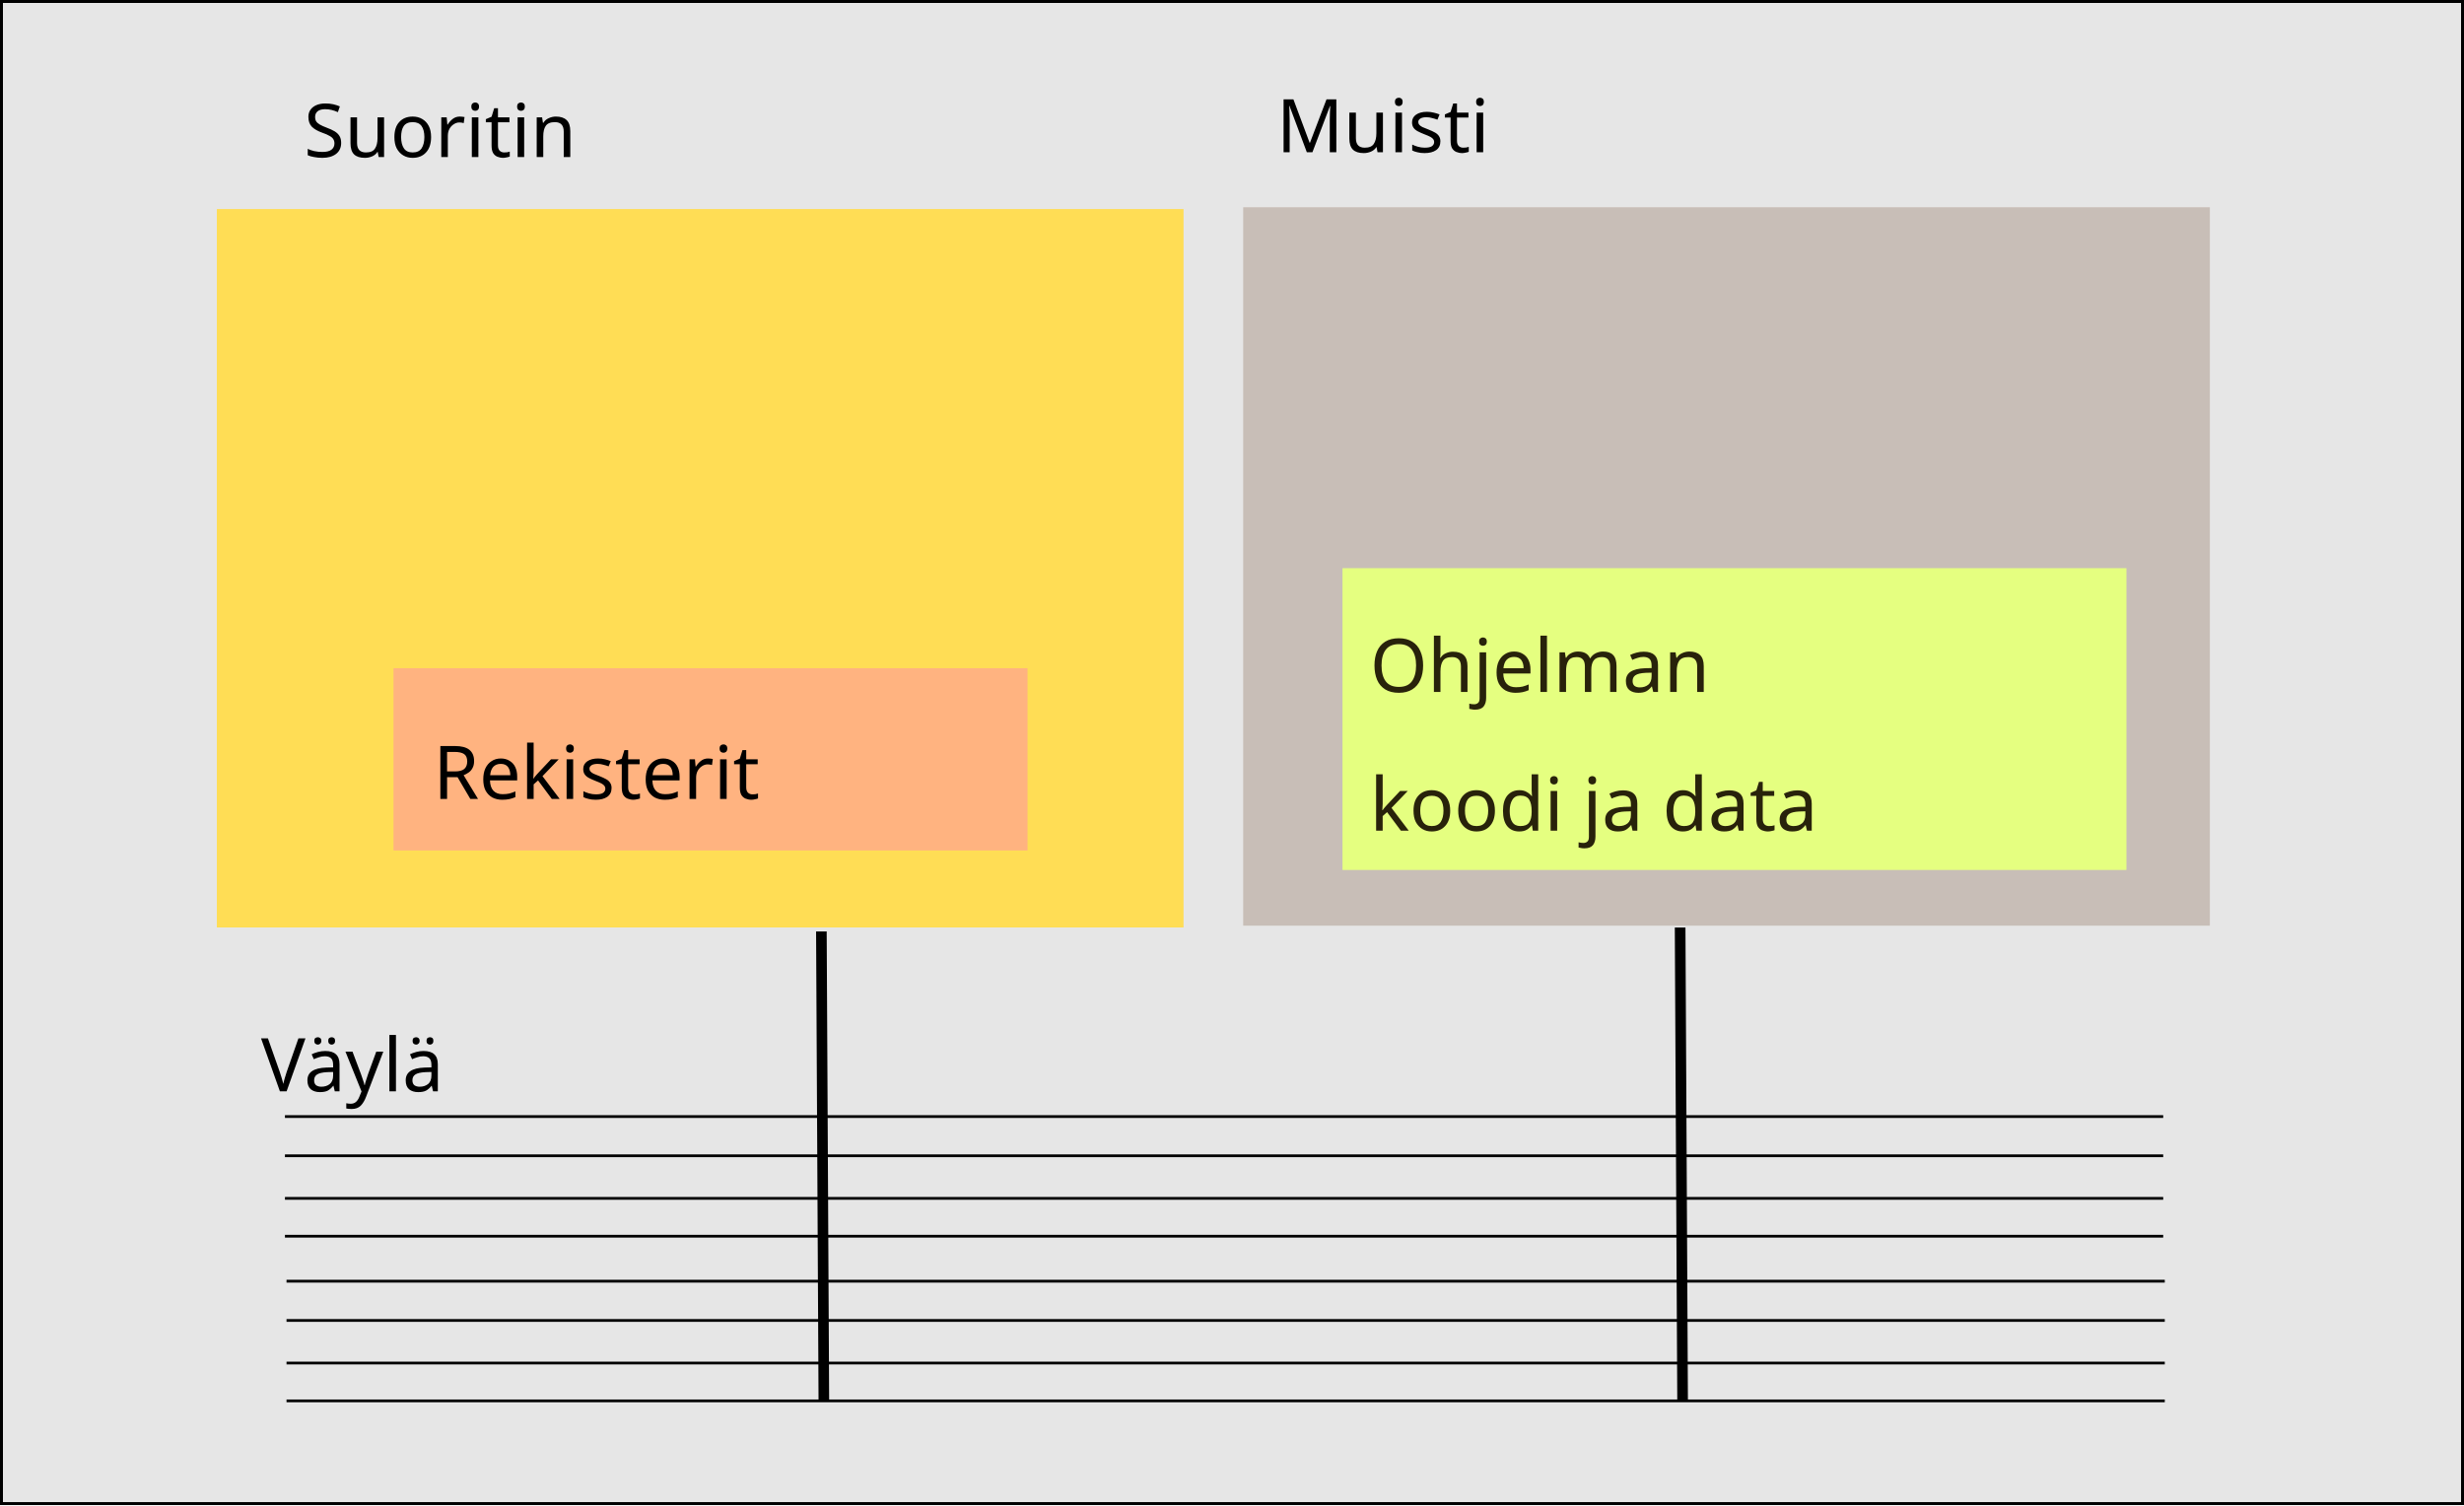
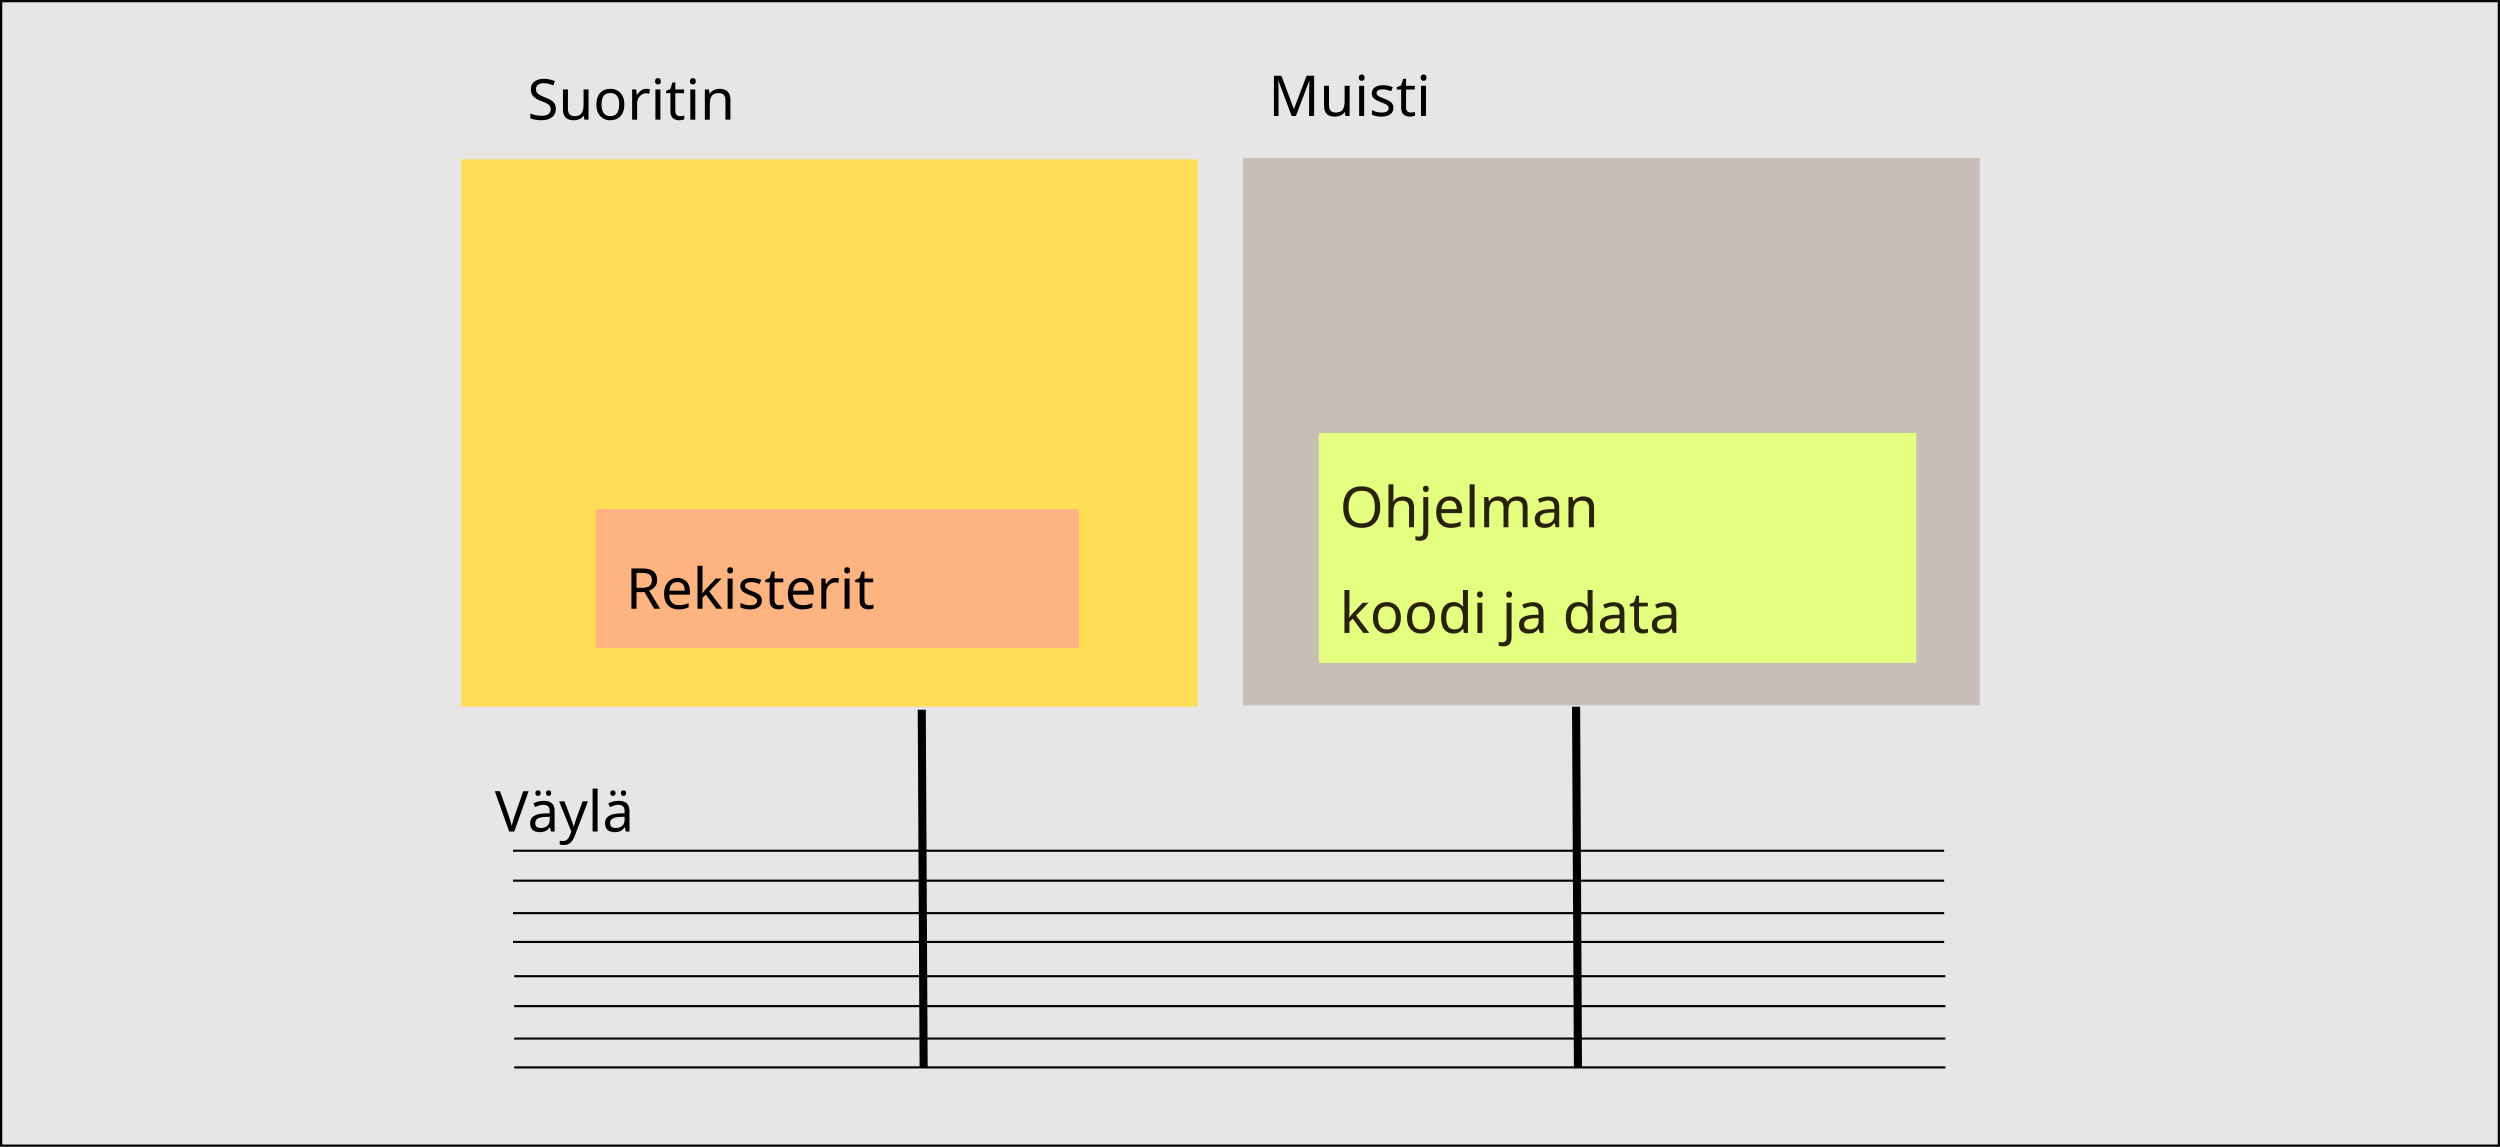
- <svg xmlns="http://www.w3.org/2000/svg" id="svg8" version="1.1" viewBox="0 0 235.032 143.562" height="143.562mm" width="235.032mm">
+ <svg xmlns="http://www.w3.org/2000/svg" id="svg8" version="1.1" viewBox="0 0 312.966 143.562" height="143.562mm" width="312.966mm">
  <defs id="defs2" />
-   <g transform="translate(11.68262,-3.303459)" id="layer1">
-     <rect y="3.444" x="-11.542" height="143.28" width="234.75" id="rect4778" style="fill:#e6e6e6;stroke:#000000;stroke-width:0.282;stroke-miterlimit:4;stroke-dasharray:none;stroke-opacity:1" />
+   <g transform="translate(48.72429,-3.303459)" id="layer1">
+     <rect y="3.444" x="-48.583" height="143.28" width="312.684" id="rect4778" style="fill:#e6e6e6;stroke:#000000;stroke-width:0.282;stroke-miterlimit:4;stroke-dasharray:none;stroke-opacity:1" />
    <path id="rect3713" d="M 13.765,22.715 V 91.979 h 84.276 V 22.715 Z" style="opacity:0;fill:#ffed2a;fill-opacity:1;stroke:#8e220e;stroke-width:0.338;stroke-miterlimit:4;stroke-dasharray:none;stroke-opacity:1" />
    <path id="rect3713-8-5" d="m 9.002,23.244 v 68.525 H 101.209 v -68.525 z" style="opacity:1;fill:#ffdd55;stroke:none;stroke-width:0.352;stroke-opacity:1" />
    <g style="stroke:none;stroke-opacity:1" transform="translate(0.9071426,17.99163)" id="g4636">
      <rect style="opacity:1;fill:#ffb380;stroke:none;stroke-width:0.265;stroke-opacity:1" id="rect4631" width="60.476" height="17.387" x="24.946" y="49.048" />
      <text xml:space="preserve" style="font-style:normal;font-weight:normal;font-size:10.583px;line-height:1.25;font-family:sans-serif;letter-spacing:0px;word-spacing:0px;fill:#000000;fill-opacity:1;stroke:none;stroke-width:0.265;stroke-opacity:1" x="28.726" y="61.521" id="text4629">
        <tspan id="tspan4627" x="28.726" y="61.521" style="font-style:normal;font-variant:normal;font-weight:normal;font-stretch:normal;font-size:7.056px;font-family:sans-serif;-inkscape-font-specification:'sans-serif, Normal';font-variant-ligatures:normal;font-variant-caps:normal;font-variant-numeric:normal;font-feature-settings:normal;text-align:start;writing-mode:lr-tb;text-anchor:start;stroke:none;stroke-width:0.265;stroke-opacity:1">Rekisterit</tspan>
      </text>
    </g>
    <path id="rect3713-8" d="m 106.901,23.073 v 68.525 h 92.207 V 23.073 Z" style="opacity:1;fill:#c8beb7;stroke:none;stroke-width:0.352;stroke-opacity:1" />
    <g style="stroke:none;stroke-opacity:1" transform="translate(-9.525001,-58.73753)" id="g4684">
      <rect style="opacity:1;fill:#e5ff80;stroke:none;stroke-width:0.379;stroke-opacity:1" id="rect4631-8" width="74.778" height="28.785" x="125.897" y="116.238" />
      <text xml:space="preserve" style="font-style:normal;font-variant:normal;font-weight:normal;font-stretch:normal;font-size:10.583px;line-height:1.25;font-family:sans-serif;-inkscape-font-specification:'sans-serif, Normal';font-variant-ligatures:normal;font-variant-caps:normal;font-variant-numeric:normal;font-feature-settings:normal;text-align:start;letter-spacing:0px;word-spacing:0px;writing-mode:lr-tb;text-anchor:start;fill:#28220b;fill-opacity:1;stroke:none;stroke-width:0.265;stroke-opacity:1" x="128.512" y="128.045" id="text4629-1">
        <tspan style="font-style:normal;font-variant:normal;font-weight:normal;font-stretch:normal;font-size:7.056px;font-family:sans-serif;-inkscape-font-specification:'sans-serif, Normal';font-variant-ligatures:normal;font-variant-caps:normal;font-variant-numeric:normal;font-feature-settings:normal;text-align:start;writing-mode:lr-tb;text-anchor:start" id="tspan4668" x="128.512" y="128.045">Ohjelman</tspan>
        <tspan style="font-style:normal;font-variant:normal;font-weight:normal;font-stretch:normal;font-size:7.056px;font-family:sans-serif;-inkscape-font-specification:'sans-serif, Normal';font-variant-ligatures:normal;font-variant-caps:normal;font-variant-numeric:normal;font-feature-settings:normal;text-align:start;writing-mode:lr-tb;text-anchor:start" id="tspan4670" x="128.512" y="141.274">koodi ja data</tspan>
      </text>
    </g>
    <text id="text4688" y="17.827" x="110.067" style="font-style:normal;font-weight:normal;font-size:10.583px;line-height:1.25;font-family:sans-serif;letter-spacing:0px;word-spacing:0px;fill:#000000;fill-opacity:1;stroke:none;stroke-width:0.265" xml:space="preserve">
      <tspan style="font-style:normal;font-variant:normal;font-weight:normal;font-stretch:normal;font-size:7.056px;font-family:sans-serif;-inkscape-font-specification:'sans-serif, Normal';font-variant-ligatures:normal;font-variant-caps:normal;font-variant-numeric:normal;font-feature-settings:normal;text-align:start;writing-mode:lr-tb;text-anchor:start;stroke-width:0.265" y="17.827" x="110.067" id="tspan4686">Muisti</tspan>
    </text>
    <text id="text4692" y="18.28" x="17.311" style="font-style:normal;font-weight:normal;font-size:10.583px;line-height:1.25;font-family:sans-serif;letter-spacing:0px;word-spacing:0px;fill:#000000;fill-opacity:1;stroke:none;stroke-width:0.265" xml:space="preserve">
      <tspan style="font-style:normal;font-variant:normal;font-weight:normal;font-stretch:normal;font-size:7.056px;font-family:sans-serif;-inkscape-font-specification:'sans-serif, Normal';font-variant-ligatures:normal;font-variant-caps:normal;font-variant-numeric:normal;font-feature-settings:normal;text-align:start;writing-mode:lr-tb;text-anchor:start;stroke-width:0.265" y="18.28" x="17.311" id="tspan4690">Suoritin</tspan>
    </text>
    <path id="path24" d="M 175.003,250.131 Z" style="fill:none;stroke:#000000;stroke-width:0.265px;stroke-linecap:butt;stroke-linejoin:miter;stroke-opacity:1" />
    <g transform="translate(0,-56.0917)" style="stroke:#000000;stroke-opacity:1" id="g3828">
      <path style="fill:none;stroke:#000000;stroke-width:0.265px;stroke-linecap:butt;stroke-linejoin:miter;stroke-opacity:1" d="m 15.497,165.897 c 179.161,0 179.161,0 179.161,0" id="path28" />
      <path style="fill:none;stroke:#000000;stroke-width:0.265px;stroke-linecap:butt;stroke-linejoin:miter;stroke-opacity:1" d="M 194.658,177.182 Z" id="path30" />
      <path style="fill:none;stroke:#000000;stroke-width:0.265px;stroke-linecap:butt;stroke-linejoin:miter;stroke-opacity:1" d="m 15.497,169.641 c 179.161,0 179.161,0 179.161,0" id="path28-2" />
      <path style="fill:none;stroke:#000000;stroke-width:0.265px;stroke-linecap:butt;stroke-linejoin:miter;stroke-opacity:1" d="m 15.497,173.704 c 179.161,0 179.161,0 179.161,0" id="path28-1" />
      <path style="fill:none;stroke:#000000;stroke-width:0.265px;stroke-linecap:butt;stroke-linejoin:miter;stroke-opacity:1" d="m 15.497,177.314 c 179.161,0 179.161,0 179.161,0" id="path28-5" />
      <path style="fill:none;stroke:#000000;stroke-width:0.265px;stroke-linecap:butt;stroke-linejoin:miter;stroke-opacity:1" d="m 15.648,181.603 c 179.16,0 179.16,0 179.16,0" id="path28-11" />
      <path style="fill:none;stroke:#000000;stroke-width:0.265px;stroke-linecap:butt;stroke-linejoin:miter;stroke-opacity:1" d="M 194.808,192.887 Z" id="path30-2" />
      <path style="fill:none;stroke:#000000;stroke-width:0.265px;stroke-linecap:butt;stroke-linejoin:miter;stroke-opacity:1" d="m 15.648,185.347 c 179.16,0 179.16,0 179.16,0" id="path28-2-3" />
      <path style="fill:none;stroke:#000000;stroke-width:0.265px;stroke-linecap:butt;stroke-linejoin:miter;stroke-opacity:1" d="m 15.648,189.41 c 179.16,0 179.16,0 179.16,0" id="path28-1-8" />
      <path style="fill:none;stroke:#000000;stroke-width:0.265px;stroke-linecap:butt;stroke-linejoin:miter;stroke-opacity:1" d="m 15.648,193.02 c 179.16,0 179.16,0 179.16,0" id="path28-5-7" />
    </g>
    <text id="text4692-9" y="107.397" x="13.217" style="font-style:normal;font-weight:normal;font-size:10.583px;line-height:1.25;font-family:sans-serif;letter-spacing:0px;word-spacing:0px;fill:#000000;fill-opacity:1;stroke:none;stroke-width:0.265" xml:space="preserve">
      <tspan style="font-style:normal;font-variant:normal;font-weight:normal;font-stretch:normal;font-size:7.056px;font-family:sans-serif;-inkscape-font-specification:'sans-serif, Normal';font-variant-ligatures:normal;font-variant-caps:normal;font-variant-numeric:normal;font-feature-settings:normal;text-align:start;writing-mode:lr-tb;text-anchor:start;stroke-width:0.265" y="107.397" x="13.217" id="tspan4690-4">Väylä</tspan>
    </text>
    <path id="path3832" transform="matrix(0.2645833,0,0,0.2645833,4.031214,2.953303)" d="M 236.732,337.125 237.621,506.5 Z" style="fill:none;stroke:#000000;stroke-width:3.822;stroke-linecap:butt;stroke-linejoin:miter;stroke-miterlimit:4;stroke-dasharray:none;stroke-opacity:1" />
    <path id="path3832-9" d="m 148.579,91.776 c 0.235,45.188 0.235,45.188 0.235,45.188" style="fill:none;stroke:#000000;stroke-width:1.015;stroke-linecap:butt;stroke-linejoin:miter;stroke-miterlimit:4;stroke-dasharray:none;stroke-opacity:1" />
  </g>
</svg>
